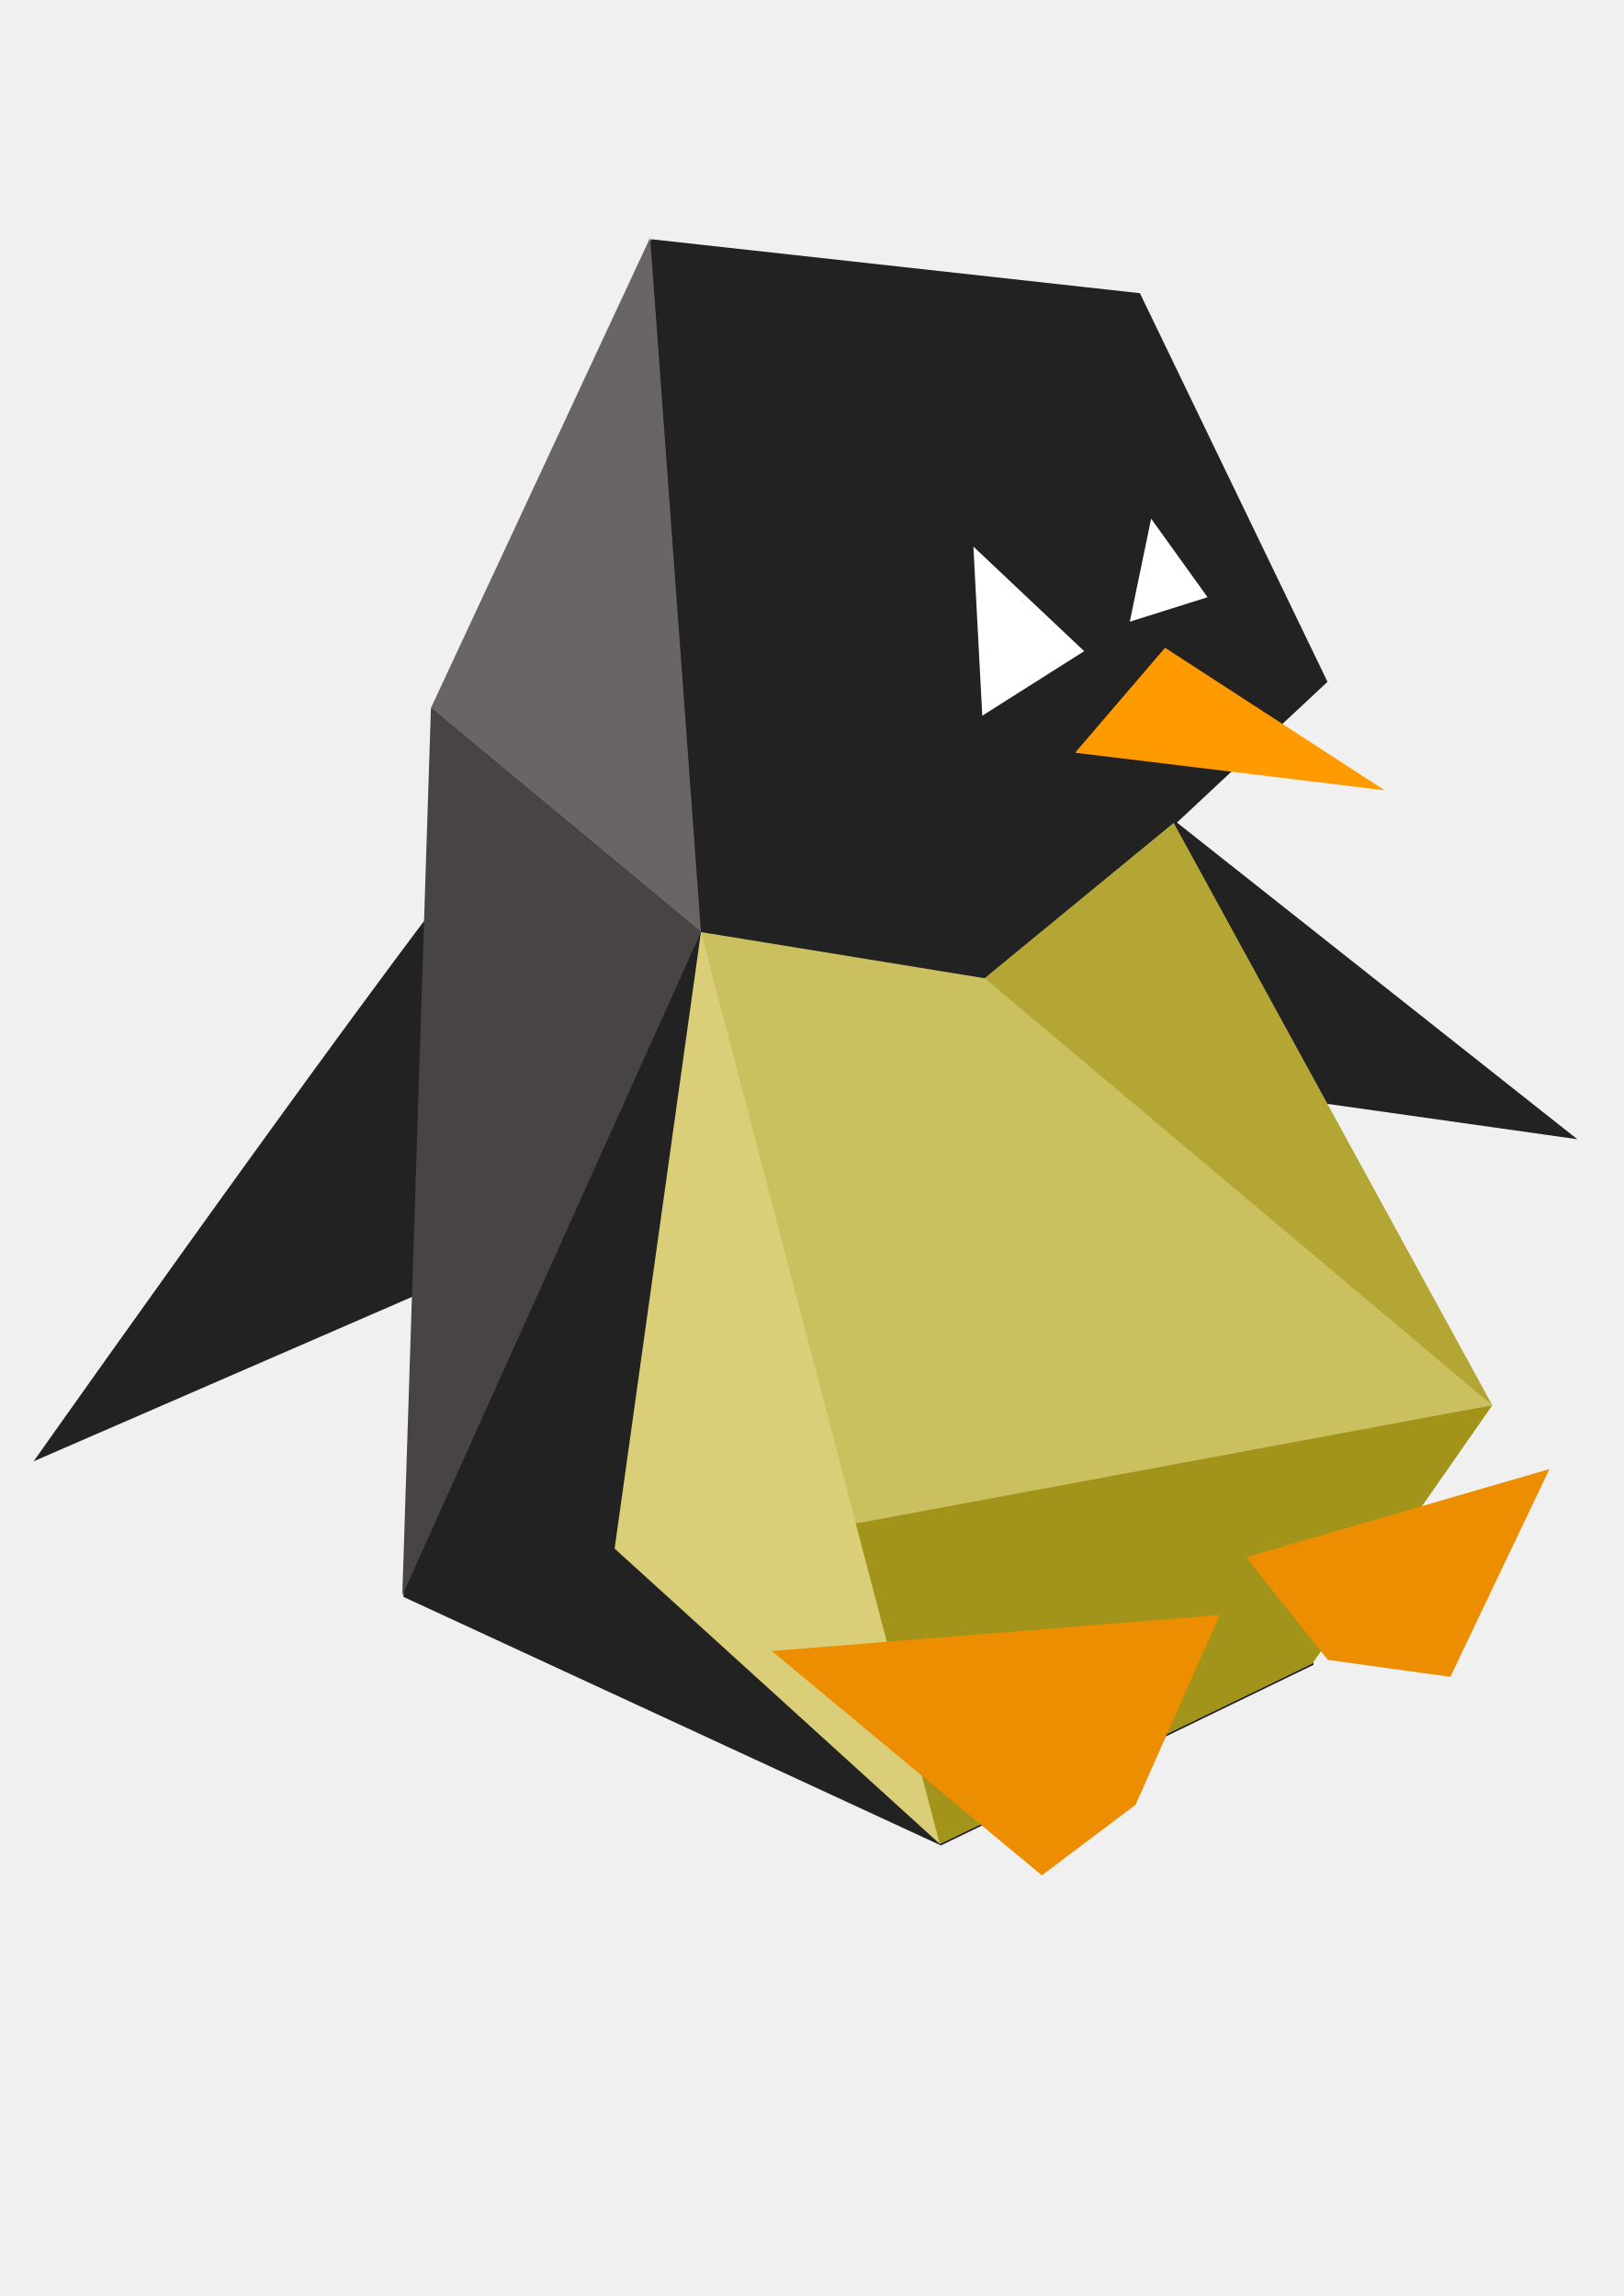
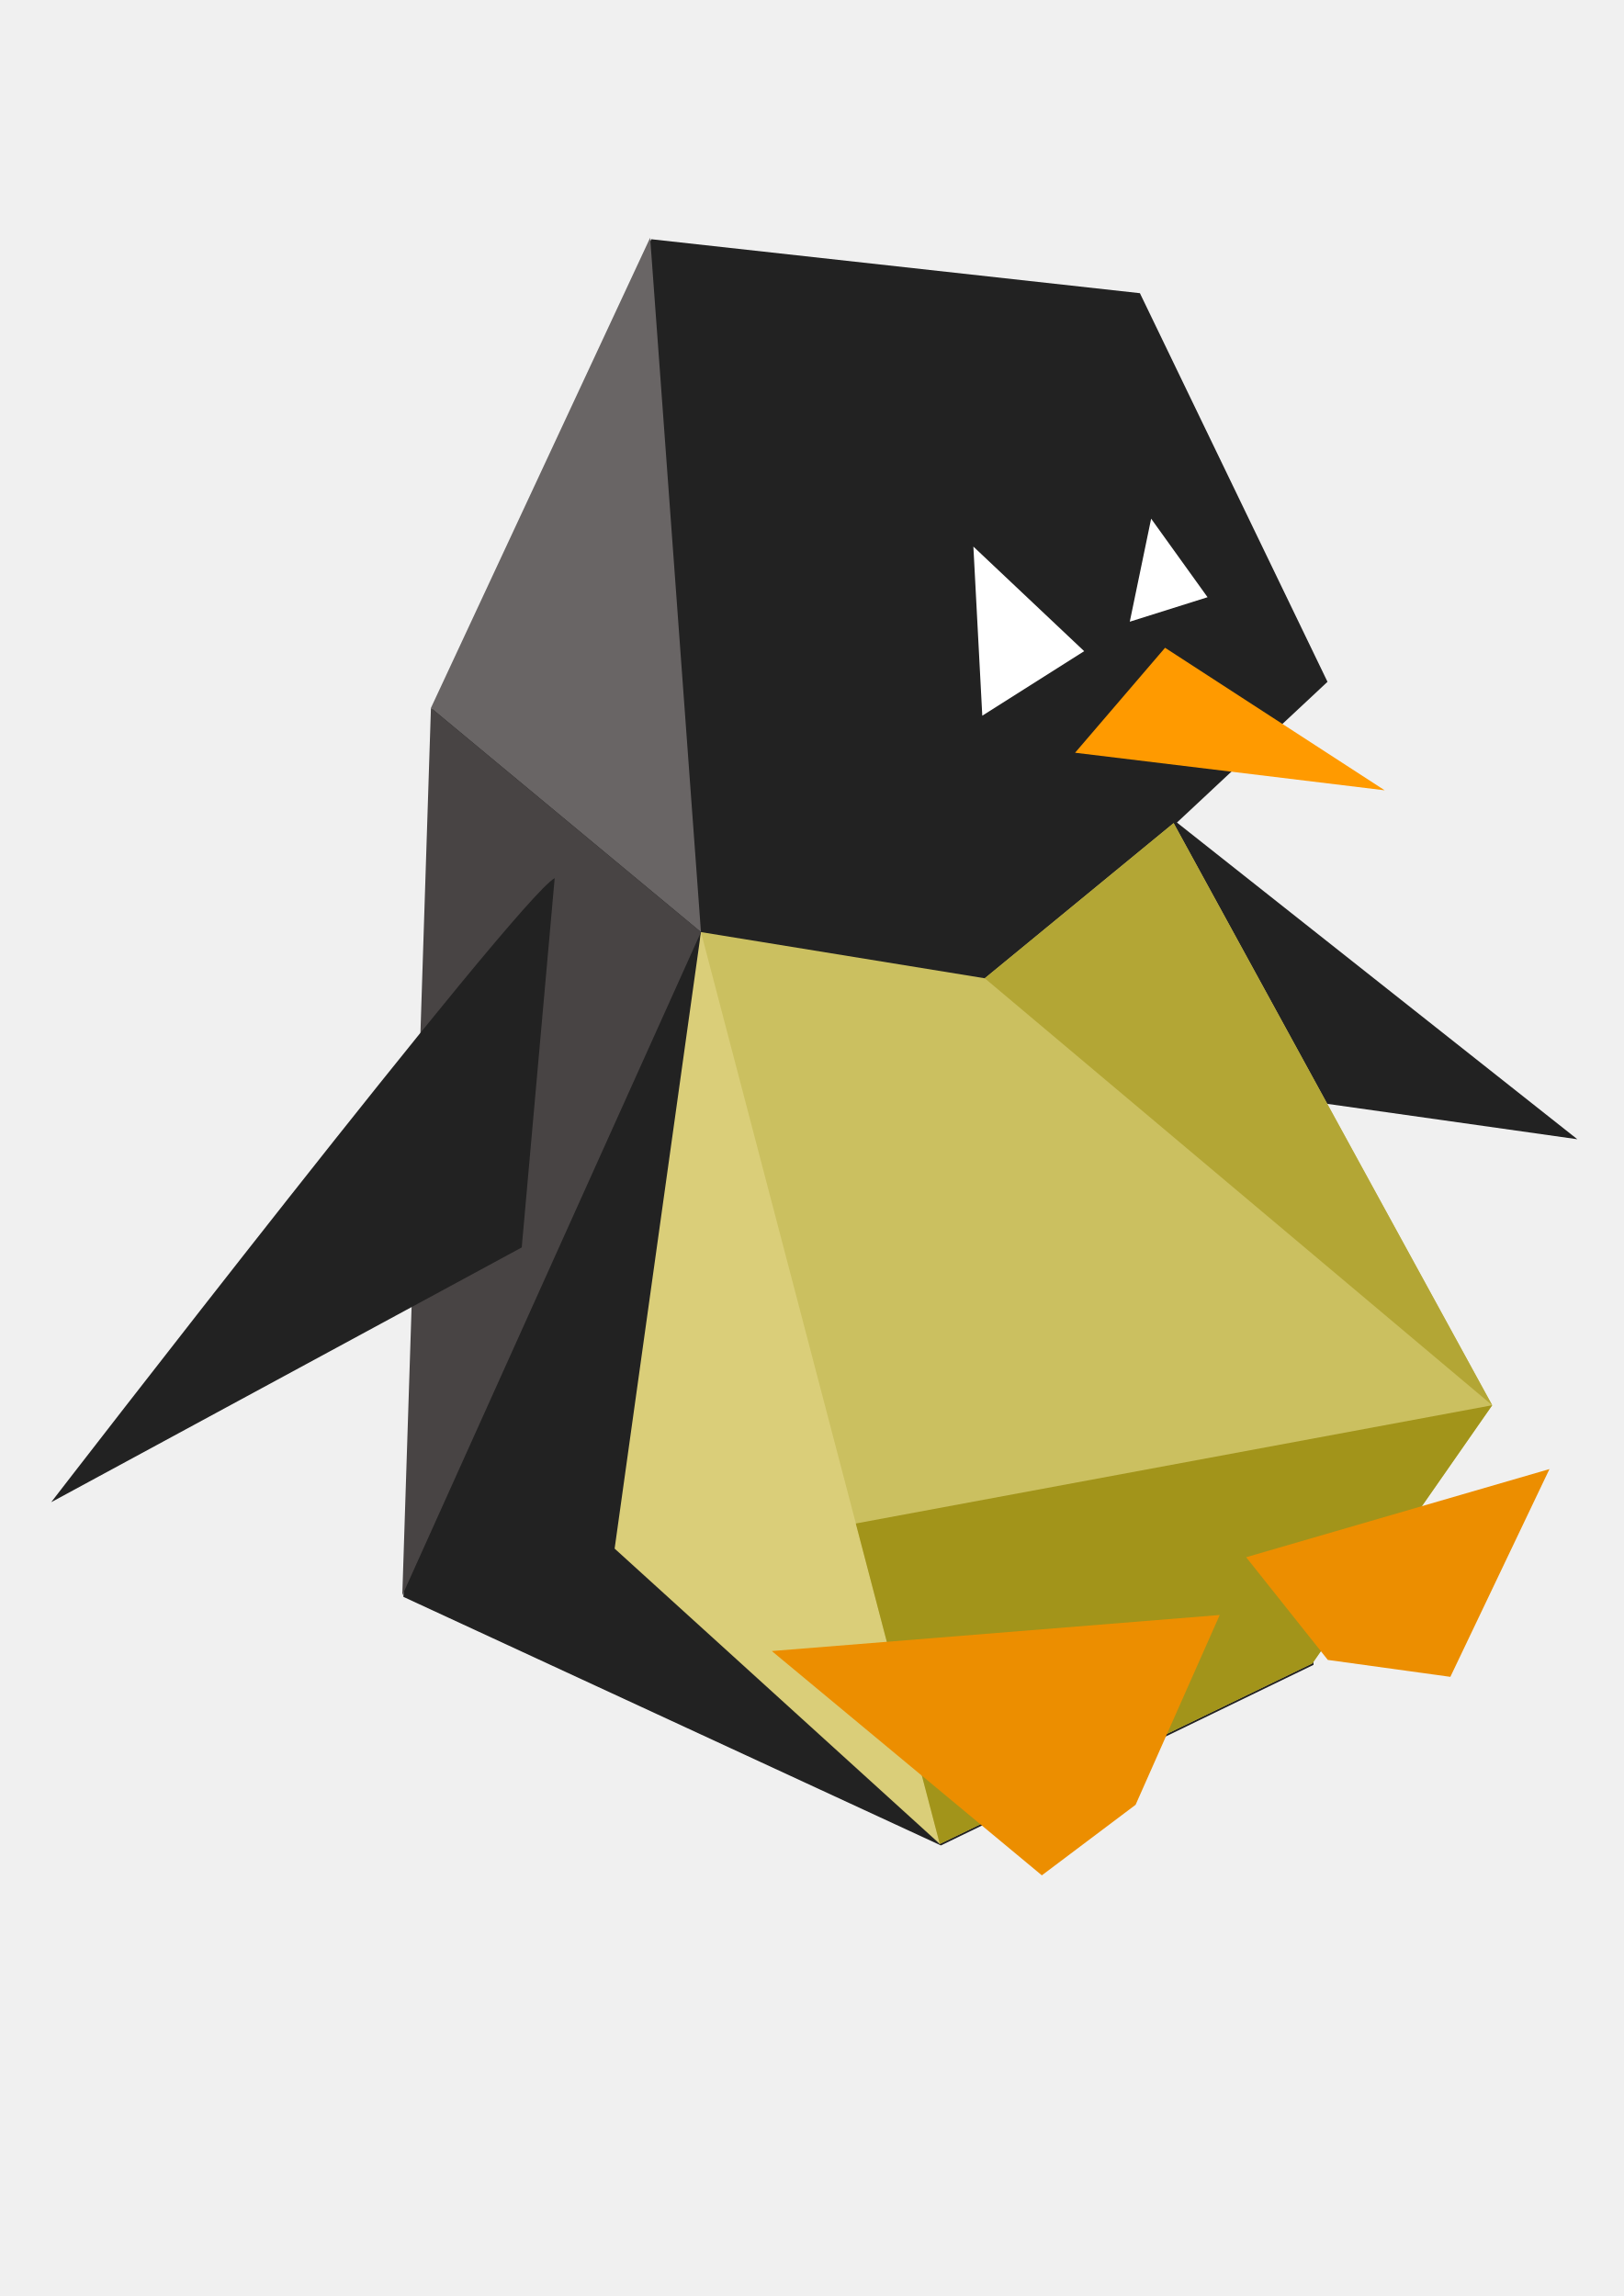
<svg xmlns="http://www.w3.org/2000/svg" width="210mm" height="297mm" viewBox="0 0 231 326.7" version="1.1" id="svg8">
  <defs id="defs2" />
  <g id="layer2" style="opacity:1">
    <path style="fill:#222222;fill-opacity:1;stroke:none;stroke-width:0.605px;stroke-linecap:butt;stroke-linejoin:miter;stroke-opacity:1" d="m 149.705,103.012 74.7,59.092 -54.885,-7.77 z" id="path4556" />
  </g>
  <g id="layer1" style="display:inline">
    <path style="fill:#222222;fill-opacity:1;stroke:none;stroke-width:0.601px;stroke-linecap:butt;stroke-linejoin:miter;stroke-opacity:1" d="m 92.653,34.04 69.519,7.677 26.688,55.298 -21.733,20.322 18.849,55.208 0.896,64.348 -53.013,25.698 -76.469,-35.371 4.076,-126.278 z" id="path3699" />
    <path style="fill:#696565;fill-opacity:1;stroke:none;stroke-width:0.601px;stroke-linecap:butt;stroke-linejoin:miter;stroke-opacity:1" d="m 92.495,33.827 7.229,98.802 -38.416,-31.898 z" id="path4575" />
  </g>
  <g id="layer5" />
  <g id="layer3" style="display:inline">
    <path style="fill:#cbc060;fill-opacity:1;stroke:none;stroke-width:0.601px;stroke-linecap:butt;stroke-linejoin:miter;stroke-opacity:1" d="m 140.1,139.2 -40.377,-6.571 -5.408,82.413 39.386,47.337 53.013,-25.698 25.579,-36.727 -45.324,-82.83 z" id="path4548" />
    <path style="fill:#ff9a00;fill-opacity:1;stroke:none;stroke-width:0.601px;stroke-linecap:butt;stroke-linejoin:miter;stroke-opacity:1" d="m 165.749,92.173 31.249,20.28 -44.049,-5.346 z" id="path4552" />
-     <path style="fill:#222222;fill-opacity:1;stroke:none;stroke-width:0.557px;stroke-linecap:butt;stroke-linejoin:miter;stroke-opacity:1" d="M 75.172,112.893 C 69.77,115.83 4.789,207.928 4.789,207.928 L 67.159,180.825 Z" id="path4554" />
    <path style="fill:#ffffff;fill-opacity:1;stroke:none;stroke-width:0.791px;stroke-linecap:butt;stroke-linejoin:miter;stroke-opacity:1" d="m 139.747,101.837 -1.267,-24.063 15.762,14.881 z" id="path4558" />
    <path style="display:inline;fill:#ffffff;fill-opacity:1;stroke:none;stroke-width:0.539px;stroke-linecap:butt;stroke-linejoin:miter;stroke-opacity:1" d="m 163.77,73.803 8.026,11.175 -11.064,3.484 z" id="path4558-6" />
    <path style="fill:#dace79;fill-opacity:1;stroke:none;stroke-width:0.601px;stroke-linecap:butt;stroke-linejoin:miter;stroke-opacity:1" d="M 133.702,262.378 87.441,220.352 99.724,132.628 Z" id="path4579" />
    <path style="fill:#484444;fill-opacity:1;stroke:none;stroke-width:0.601px;stroke-linecap:butt;stroke-linejoin:miter;stroke-opacity:1" d="M 61.308,100.73 57.232,227.008 99.724,132.628 Z" id="path4596" />
    <path style="fill:#b3a635;fill-opacity:1;stroke:none;stroke-width:0.601px;stroke-linecap:butt;stroke-linejoin:miter;stroke-opacity:1" d="m 140.1,139.2 26.869,-22.076 45.324,82.83 z" id="path4602" />
    <path style="fill:#a2941a;fill-opacity:1;stroke:none;stroke-width:0.601px;stroke-linecap:butt;stroke-linejoin:miter;stroke-opacity:1" d="m 133.702,262.378 53.013,-25.698 25.579,-36.727 -90.541,16.827 z" id="path4604" />
  </g>
  <g id="layer4">
    <path style="opacity:1;fill:#ec8e00;fill-opacity:1;stroke:none;stroke-width:0.986px;stroke-linecap:butt;stroke-linejoin:miter;stroke-opacity:1" d="m 148.221,266.843 13.338,-10.038 11.965,-27.004 -63.72,5.128 z" id="path4635" />
    <path style="opacity:1;fill:#ec8e00;fill-opacity:1;stroke:none;stroke-width:0.975px;stroke-linecap:butt;stroke-linejoin:miter;stroke-opacity:1" d="m 188.904,236.191 17.435,2.408 14.099,-29.563 -43.153,12.543 z" id="path4635-7" />
+     <path style="display:inline;fill:#222222;fill-opacity:1;stroke:none;stroke-width:0.557px;stroke-linecap:butt;stroke-linejoin:miter;stroke-opacity:1" d="M 78.914,124.951 C 73.512,127.888 7.284,213.749 7.284,213.749 L 74.227,177.499 Z" id="path4554" />
  </g>
</svg>
